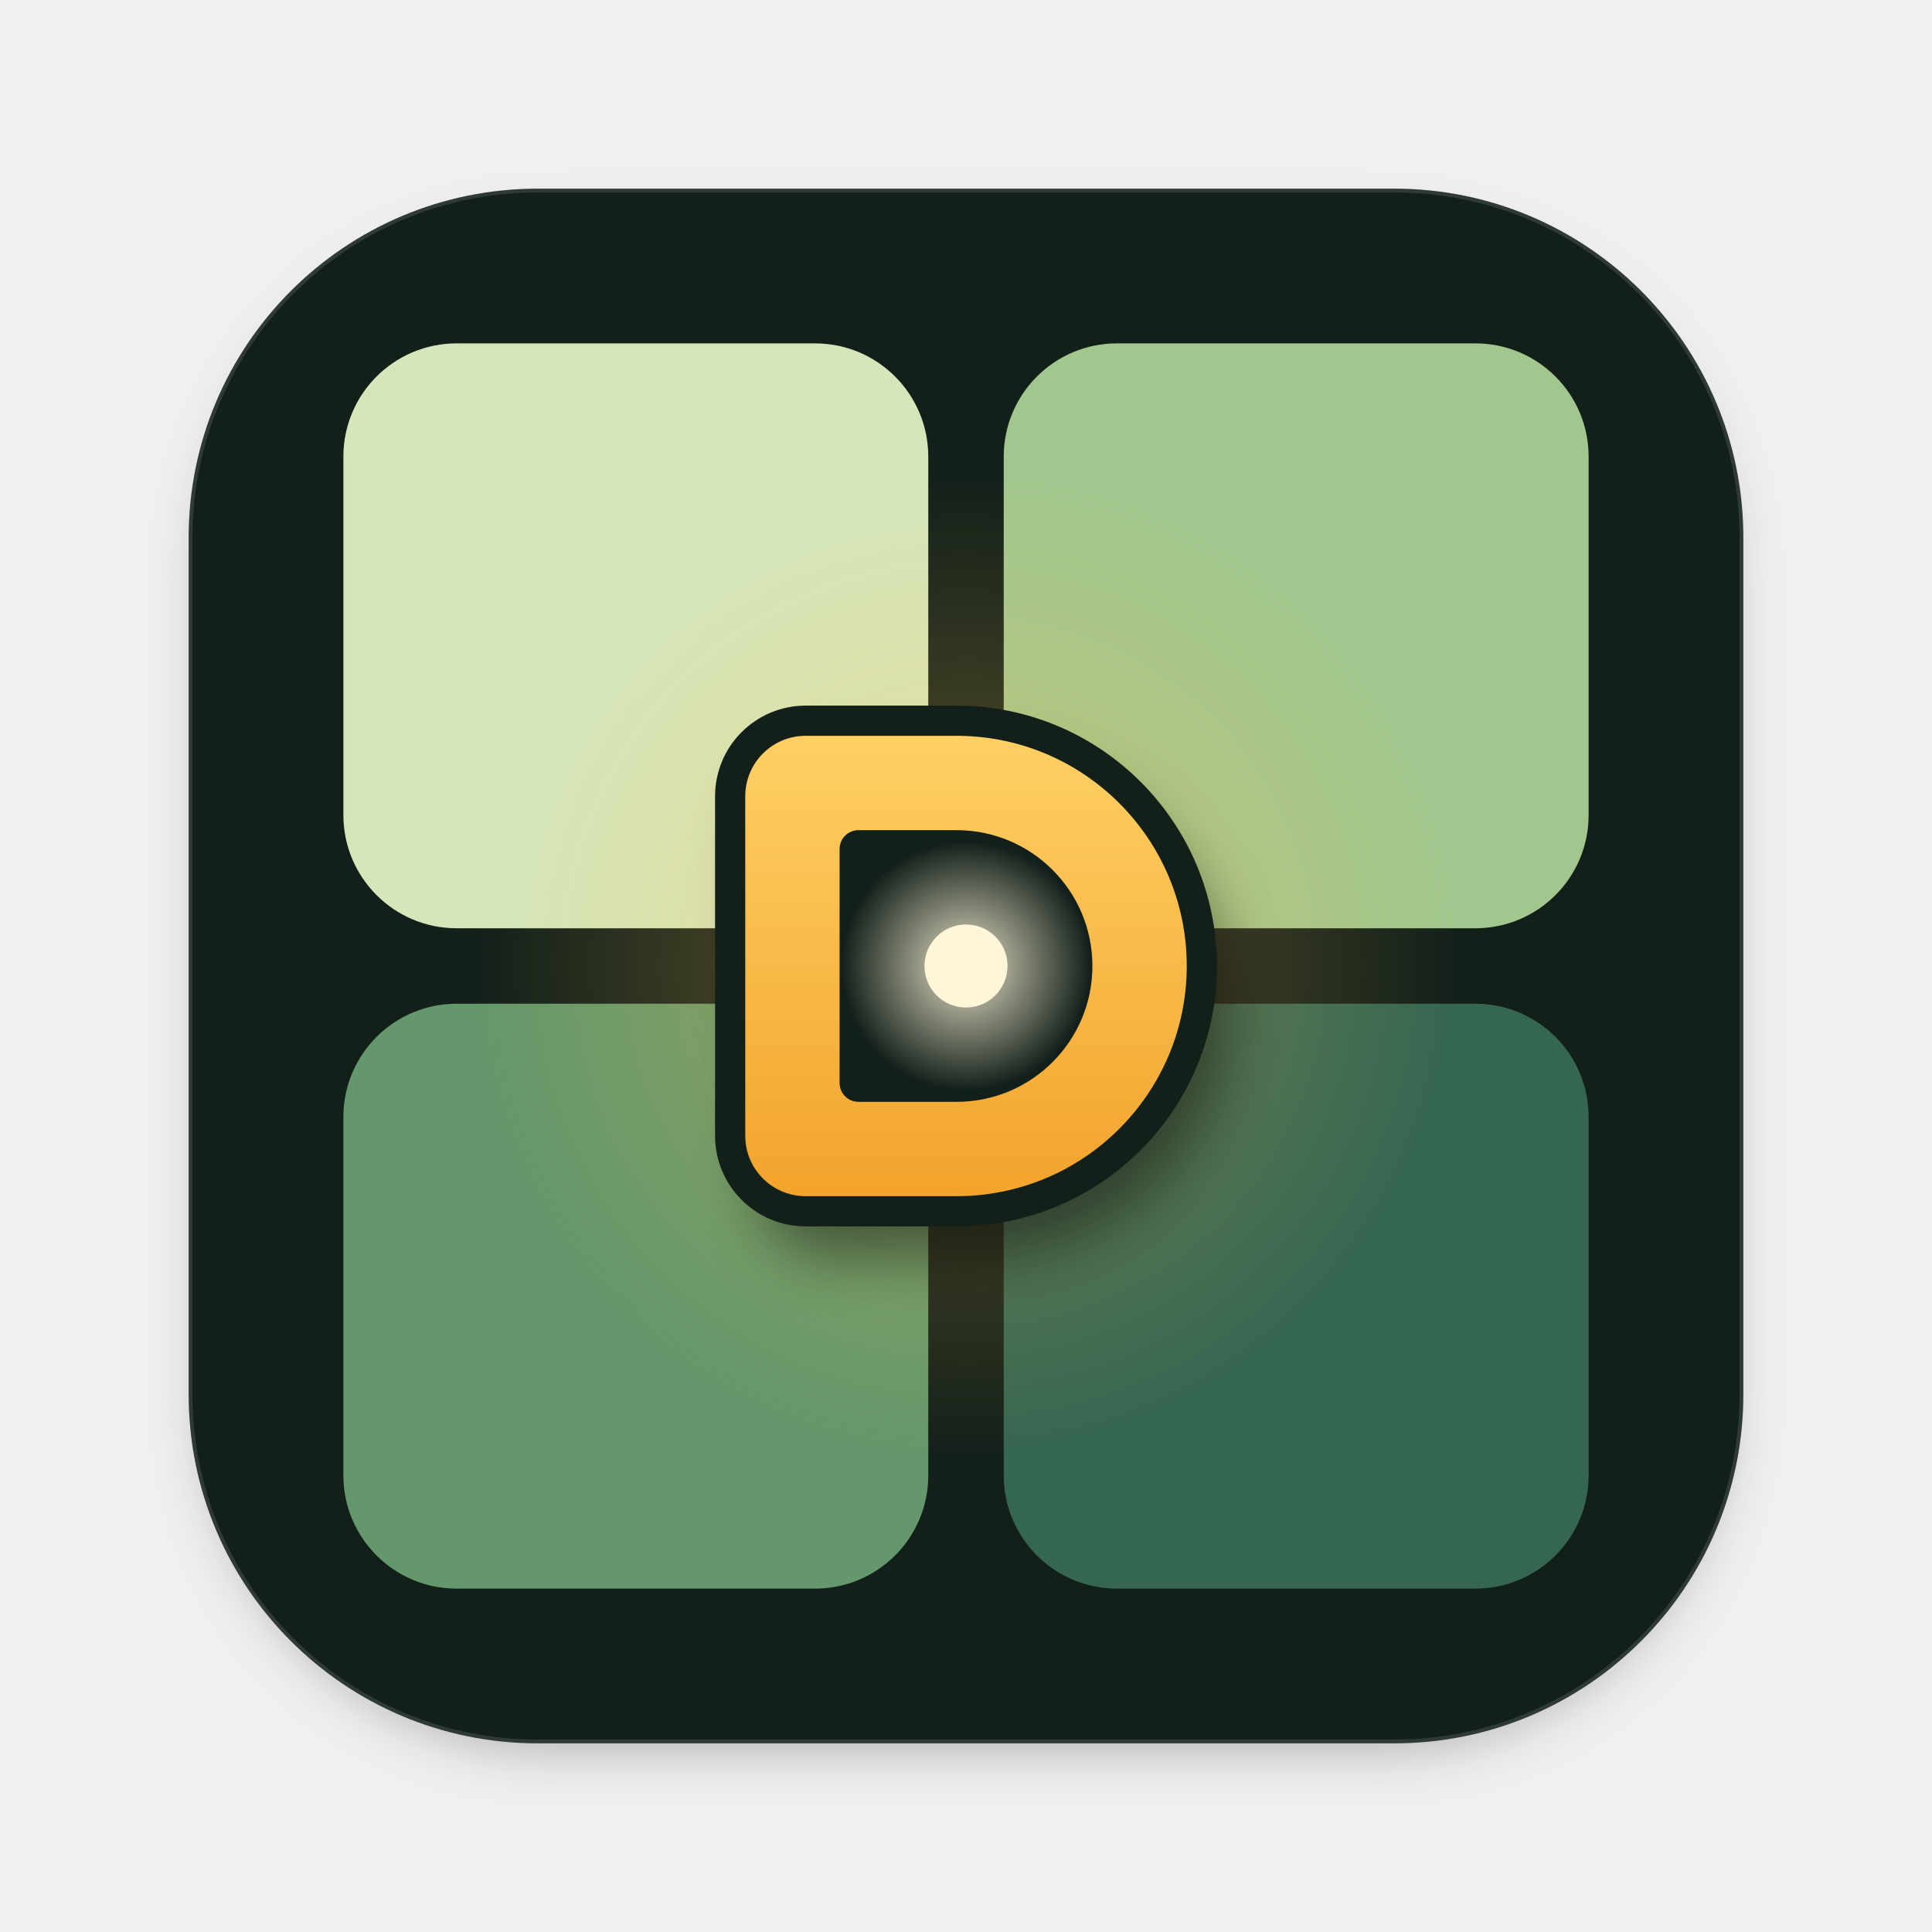
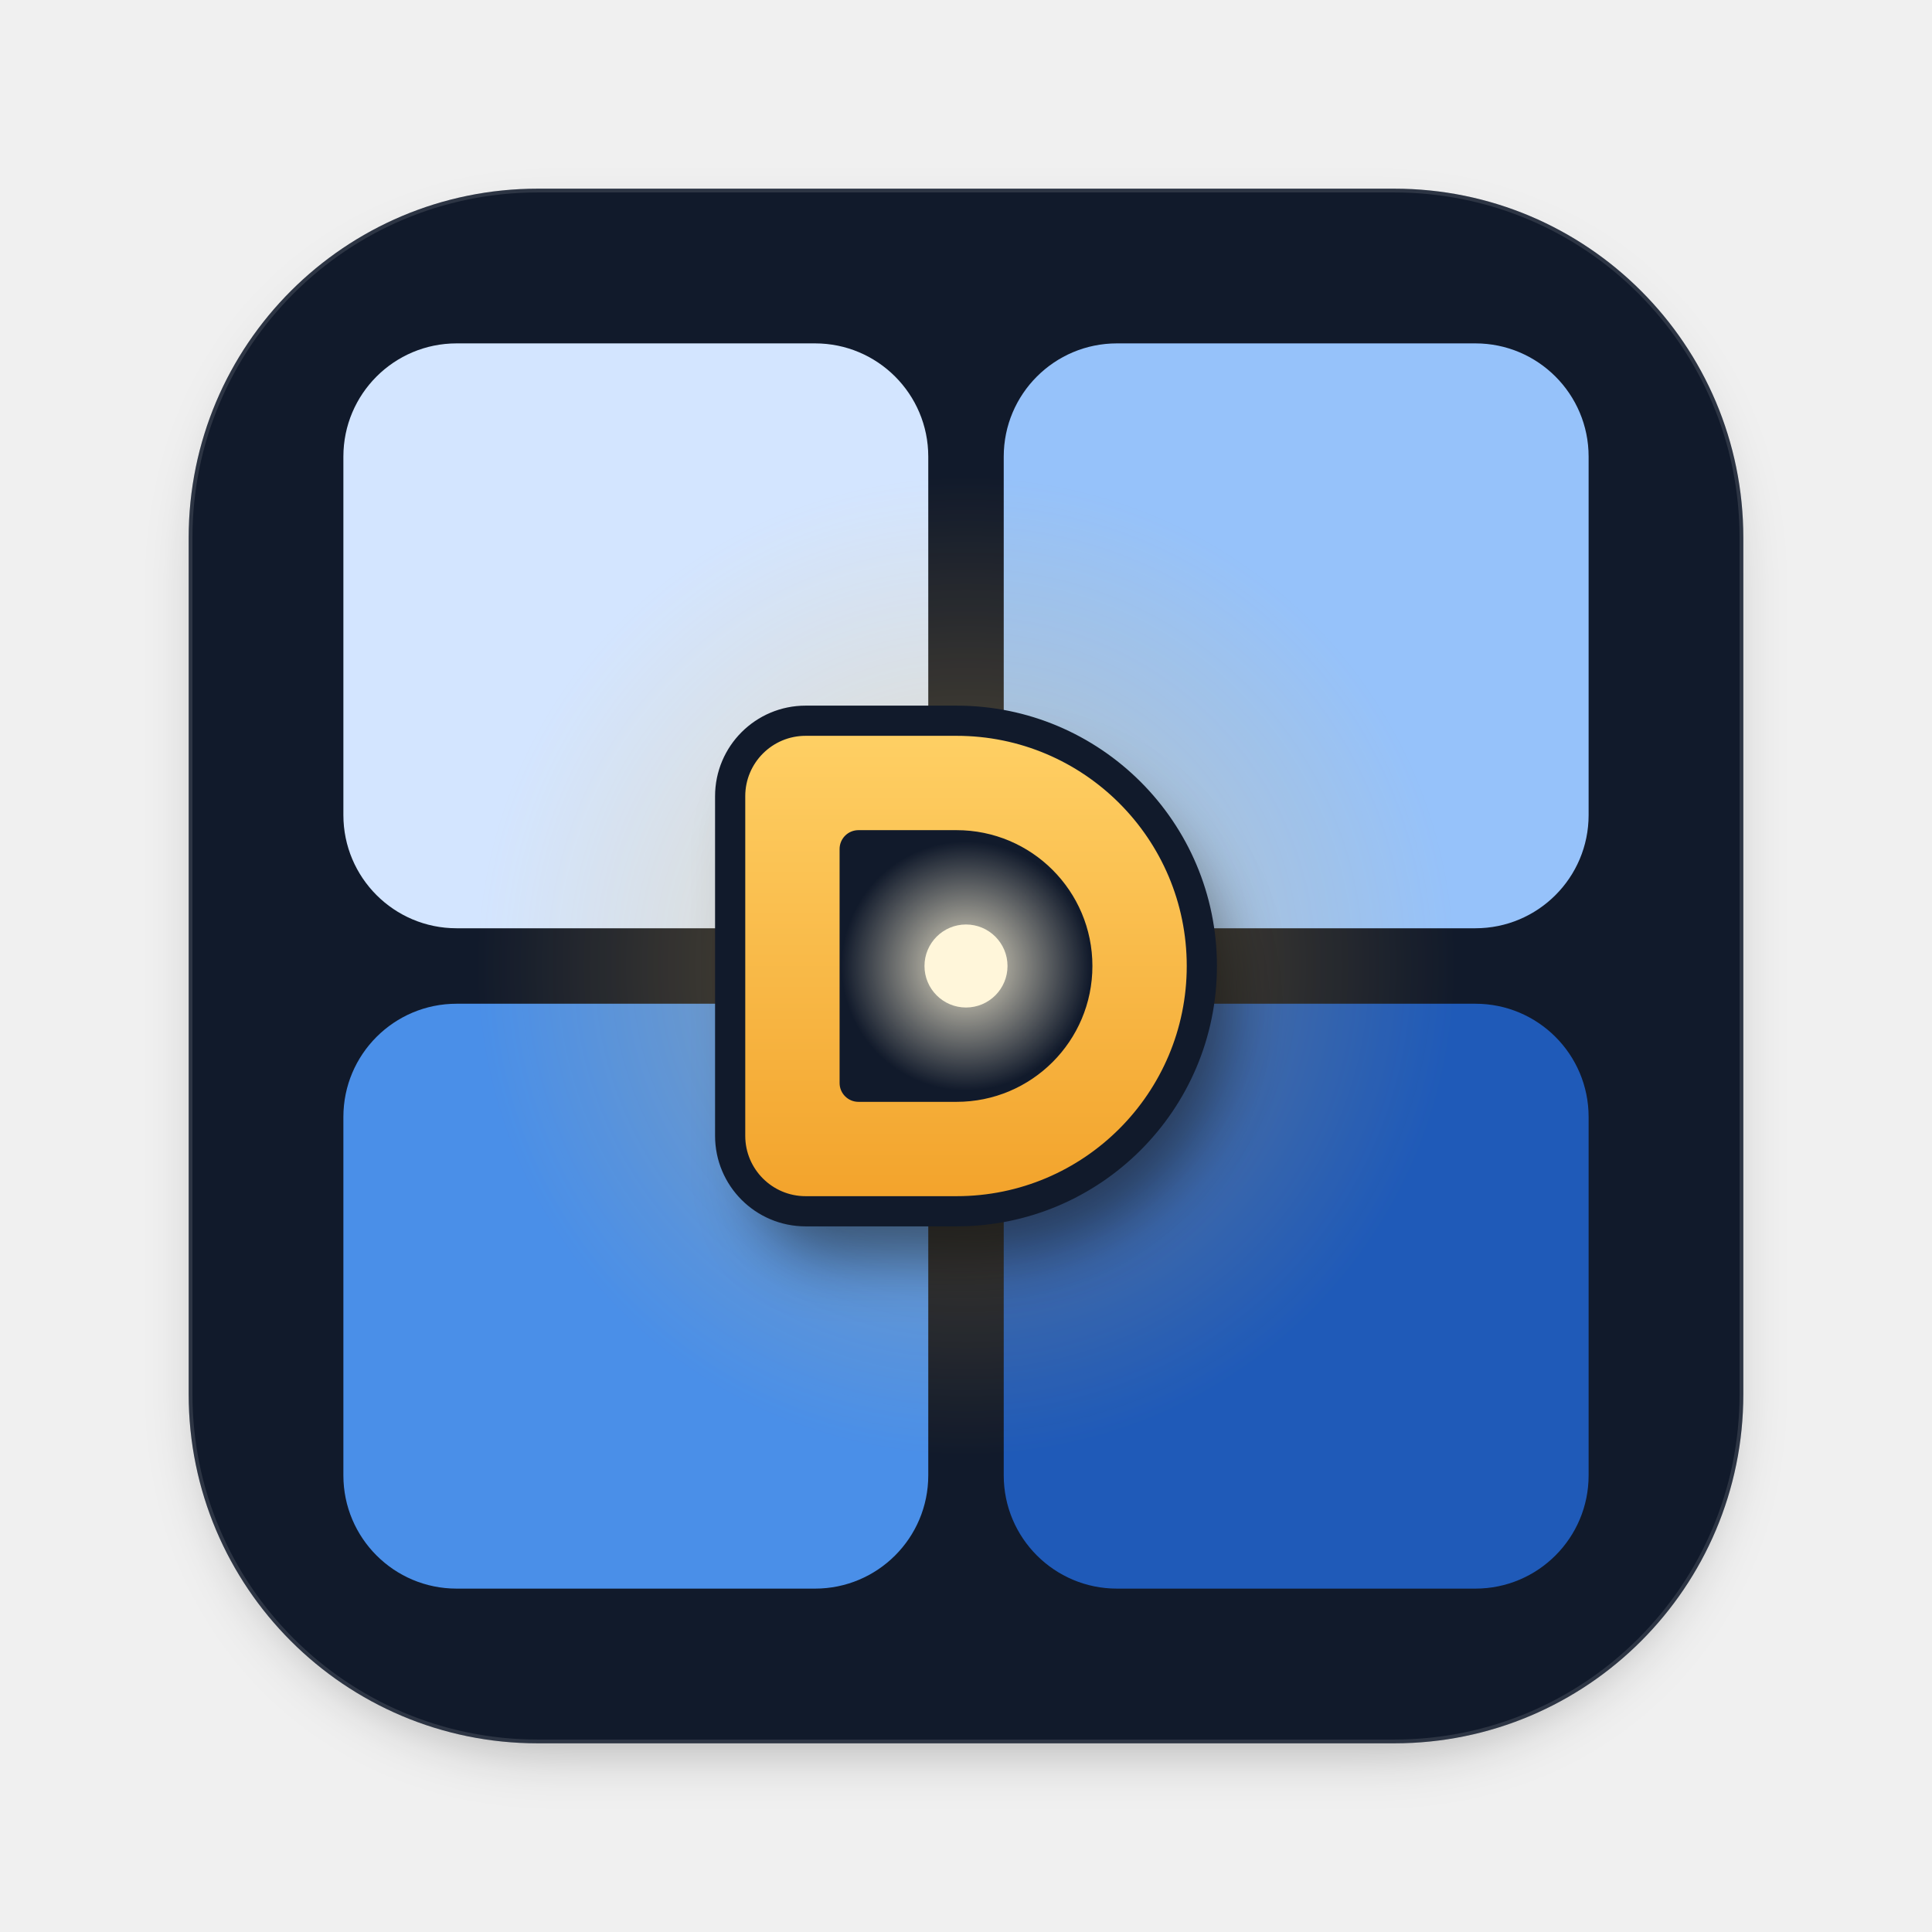
<svg xmlns="http://www.w3.org/2000/svg" viewBox="0 0 1024 1024" width="1024" height="1024">
  <defs>
    <clipPath id="body">
      <rect x="100" y="100" width="824" height="824" rx="185" />
    </clipPath>
    <filter id="drop" x="-20%" y="-20%" width="140%" height="140%">
      <feGaussianBlur stdDeviation="16" />
    </filter>
    <filter id="soft" x="-30%" y="-30%" width="160%" height="160%">
      <feGaussianBlur stdDeviation="16" />
    </filter>
    <linearGradient id="dg" x1="0" y1="0" x2="0" y2="1">
      <stop offset="0" stop-color="#FFD166" />
      <stop offset="1" stop-color="#F2A22A" />
    </linearGradient>
    <radialGradient id="glow" cx="512" cy="512" r="260" gradientUnits="userSpaceOnUse">
      <stop offset="0" stop-color="#FFC14D" stop-opacity="0.4" />
      <stop offset="0.45" stop-color="#FFC14D" stop-opacity="0.2" />
      <stop offset="1" stop-color="#FFC14D" stop-opacity="0" />
    </radialGradient>
    <radialGradient id="dotglow" cx="512" cy="512" r="66" gradientUnits="userSpaceOnUse">
      <stop offset="0" stop-color="#FFF6DA" stop-opacity="0.9" />
      <stop offset="1" stop-color="#FFF6DA" stop-opacity="0" />
    </radialGradient>
  </defs>
  <rect x="112" y="124" width="800" height="800" rx="180" fill="#000" opacity="0.32" filter="url(#drop)" />
  <g clip-path="url(#body)">
-     <rect x="100" y="100" width="824" height="824" fill="#13201A" />
-     <rect x="182" y="182" width="310" height="310" rx="60" fill="#D5E6BB" />
-     <rect x="532" y="182" width="310" height="310" rx="60" fill="#A2C78E" />
-     <rect x="182" y="532" width="310" height="310" rx="60" fill="#64976B" />
-     <rect x="532" y="532" width="310" height="310" rx="60" fill="#356652" />
+     <rect x="100" y="100" width="824" height="824" fill="#111A2B" />
+     <rect x="182" y="182" width="310" height="310" rx="60" fill="#D3E5FF" />
+     <rect x="532" y="182" width="310" height="310" rx="60" fill="#96C2FA" />
+     <rect x="182" y="532" width="310" height="310" rx="60" fill="#4A8FE8" />
+     <rect x="532" y="532" width="310" height="310" rx="60" fill="#1F5AB8" />
    <circle cx="512" cy="512" r="260" fill="url(#glow)" />
    <path transform="translate(14 24)" d="M427 382 H507 A130 130 0 0 1 507 642 H427 A40 40 0 0 1 387 602 V422 A40 40 0 0 1 427 382 Z" fill="#000" opacity="0.45" filter="url(#soft)" />
-     <path d="M427 382 H507 A130 130 0 0 1 507 642 H427 A40 40 0 0 1 387 602 V422 A40 40 0 0 1 427 382 Z" fill="url(#dg)" stroke="#13201A" stroke-width="16" />
-     <path d="M455 440 H507 A72 72 0 0 1 507 584 H455 A10 10 0 0 1 445 574 V450 A10 10 0 0 1 455 440 Z" fill="#13201A" />
+     <path d="M427 382 H507 A130 130 0 0 1 507 642 H427 A40 40 0 0 1 387 602 V422 A40 40 0 0 1 427 382 Z" fill="url(#dg)" stroke="#111A2B" stroke-width="16" />
+     <path d="M455 440 H507 A72 72 0 0 1 507 584 H455 A10 10 0 0 1 445 574 V450 A10 10 0 0 1 455 440 Z" fill="#111A2B" />
    <circle cx="512" cy="512" r="66" fill="url(#dotglow)" />
    <circle cx="512" cy="512" r="22" fill="#FFF6DA" />
  </g>
  <rect x="101" y="101" width="822" height="822" rx="184" fill="none" stroke="#FFFFFF" stroke-opacity="0.12" stroke-width="2" />
</svg>
